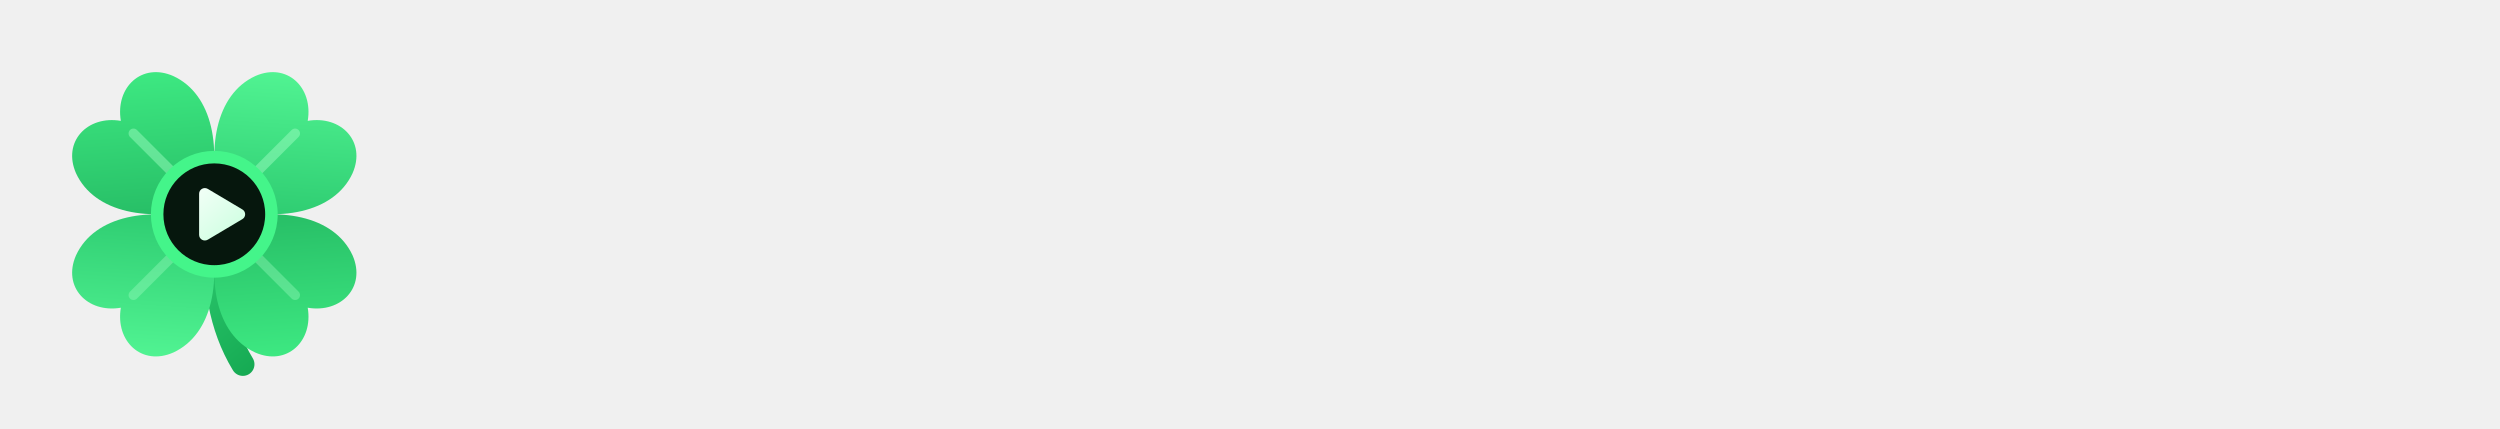
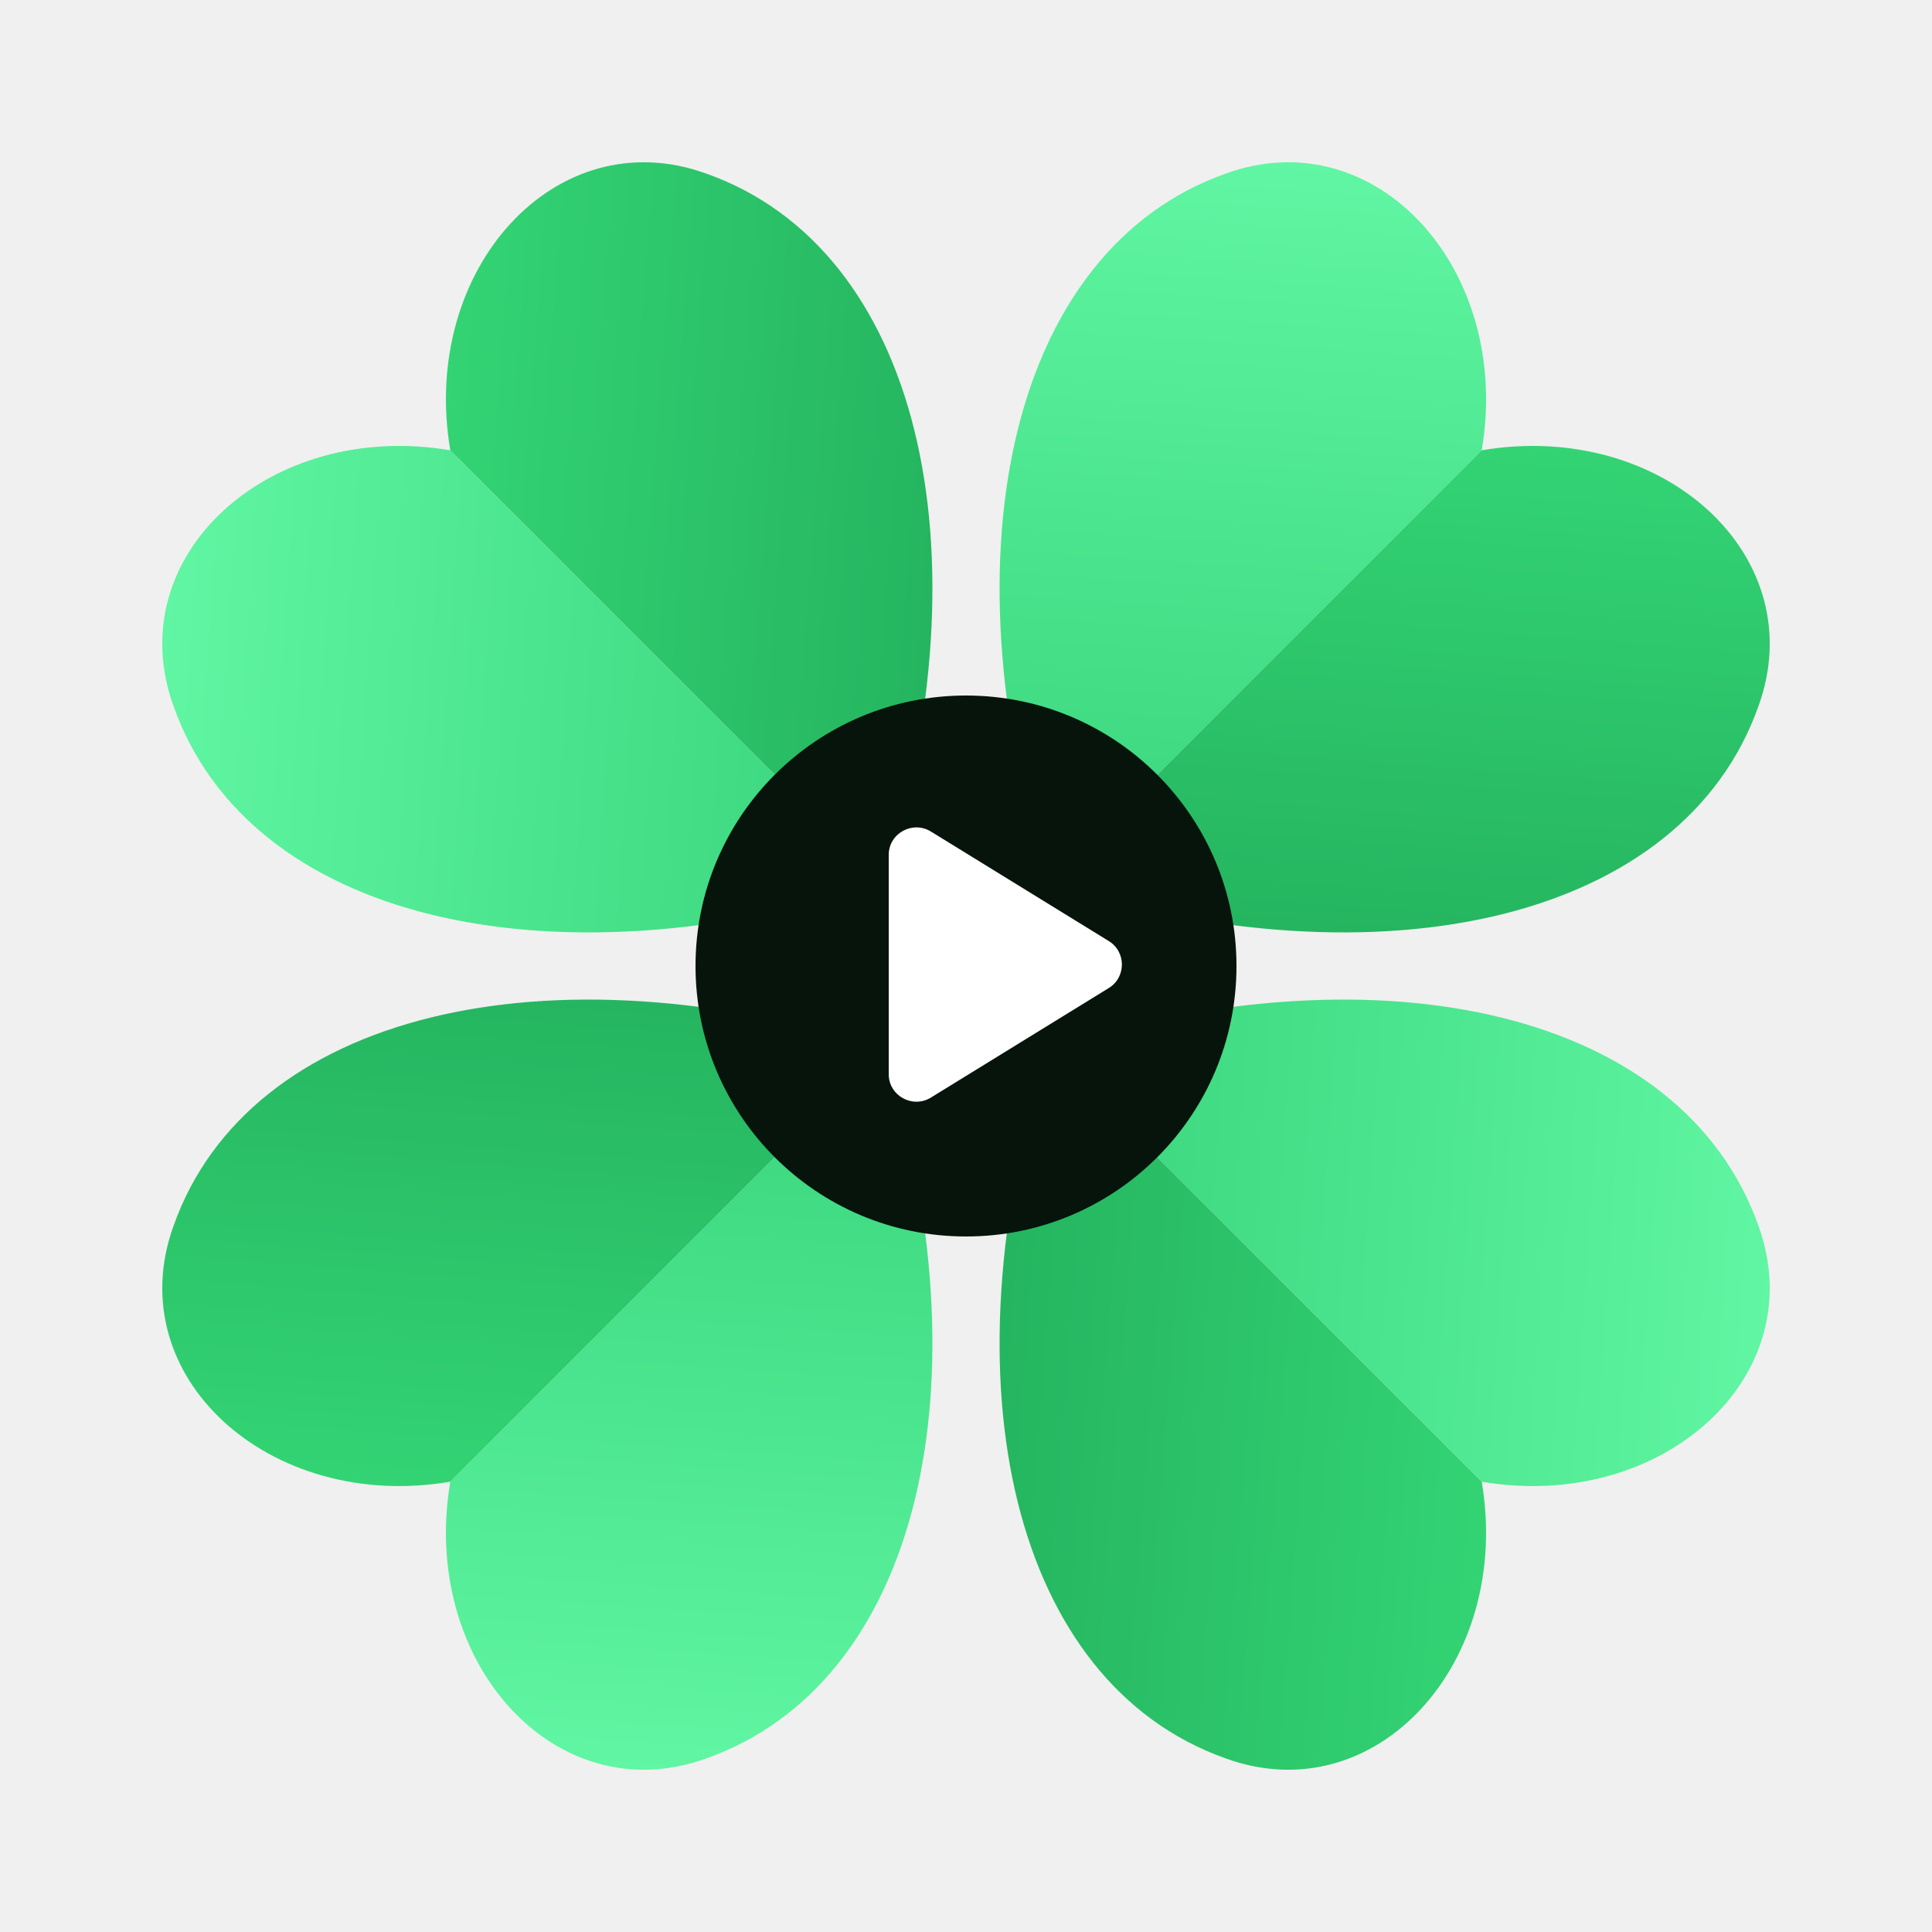
- <svg xmlns="http://www.w3.org/2000/svg" width="280" height="48" viewBox="0 0 280 48" fill="none">
+ <svg xmlns="http://www.w3.org/2000/svg" width="48" height="48" viewBox="0 0 40 40" fill="none">
  <defs>
-     <linearGradient id="clover-leaf-main" x1="6" y1="4" x2="34" y2="36" gradientUnits="userSpaceOnUse">
-       <stop offset="0%" stop-color="#5BFF9C" />
-       <stop offset="50%" stop-color="#2ECC71" />
-       <stop offset="100%" stop-color="#0E9F49" />
+     <linearGradient id="cpg-lit" x1="6" y1="4" x2="34" y2="36" gradientUnits="userSpaceOnUse">
+       <stop offset="0%" stop-color="#6BFFAE" />
+       <stop offset="55%" stop-color="#2ECC71" />
+       <stop offset="100%" stop-color="#109848" />
    </linearGradient>
-     <linearGradient id="clover-leaf-alt" x1="34" y1="4" x2="6" y2="36" gradientUnits="userSpaceOnUse">
-       <stop offset="0%" stop-color="#44F58A" />
-       <stop offset="55%" stop-color="#24B862" />
-       <stop offset="100%" stop-color="#0A7E38" />
-     </linearGradient>
-     <linearGradient id="clover-play-grad" x1="16" y1="15" x2="25" y2="25" gradientUnits="userSpaceOnUse">
-       <stop offset="0%" stop-color="#FFFFFF" />
-       <stop offset="100%" stop-color="#B8FFD3" />
+     <linearGradient id="cpg-shade" x1="8" y1="6" x2="32" y2="34" gradientUnits="userSpaceOnUse">
+       <stop offset="0%" stop-color="#3CE882" />
+       <stop offset="100%" stop-color="#0B7A38" />
    </linearGradient>
  </defs>
-   <g transform="translate(4, 4)">
-     <path d="M20 22C20 27.8 20.6 32.5 23.2 36.8" stroke="url(#clover-leaf-main)" stroke-width="2.6" stroke-linecap="round" />
-     <g transform="rotate(45 20 20)">
-       <path d="M20 18.8C14.2 15.6 10.6 10.4 12.3 5.8C13.7 2.2 17.8 2.1 20 5.2C22.2 2.1 26.3 2.2 27.7 5.8C29.4 10.4 25.8 15.6 20 18.8Z" fill="url(#clover-leaf-main)" />
-       <path d="M20 16.5V7.2" stroke="#A6FFC7" stroke-opacity="0.45" stroke-width="1.1" stroke-linecap="round" />
-     </g>
-     <g transform="rotate(135 20 20)">
-       <path d="M20 18.8C14.2 15.6 10.6 10.4 12.3 5.8C13.7 2.2 17.8 2.1 20 5.2C22.2 2.1 26.3 2.2 27.7 5.8C29.4 10.4 25.8 15.6 20 18.8Z" fill="url(#clover-leaf-alt)" />
-       <path d="M20 16.5V7.2" stroke="#A6FFC7" stroke-opacity="0.35" stroke-width="1.1" stroke-linecap="round" />
-     </g>
-     <g transform="rotate(225 20 20)">
-       <path d="M20 18.8C14.2 15.6 10.6 10.4 12.3 5.8C13.7 2.2 17.8 2.1 20 5.2C22.2 2.1 26.3 2.2 27.7 5.8C29.4 10.4 25.8 15.6 20 18.8Z" fill="url(#clover-leaf-main)" />
-       <path d="M20 16.5V7.2" stroke="#A6FFC7" stroke-opacity="0.35" stroke-width="1.1" stroke-linecap="round" />
-     </g>
-     <g transform="rotate(315 20 20)">
-       <path d="M20 18.8C14.2 15.6 10.6 10.4 12.3 5.8C13.7 2.2 17.8 2.1 20 5.2C22.2 2.1 26.3 2.2 27.7 5.8C29.4 10.4 25.8 15.6 20 18.8Z" fill="url(#clover-leaf-alt)" />
-       <path d="M20 16.5V7.2" stroke="#A6FFC7" stroke-opacity="0.45" stroke-width="1.1" stroke-linecap="round" />
-     </g>
-     <circle cx="20" cy="20" r="6.4" fill="#06170D" stroke="#44F58A" stroke-width="1.4" />
-     <path d="M18.3 16.9C18.3 16.4 18.85 16.1 19.28 16.36L23.15 18.66C23.56 18.9 23.56 19.5 23.15 19.74L19.28 22.04C18.85 22.3 18.3 22 18.3 21.5V16.9Z" transform="translate(0 0.8)" fill="url(#clover-play-grad)" />
+   <g transform="rotate(45 20 20)">
+     <path d="M20 17.6C13.5 14.2 10.2 8.8 12.2 4.6C13.6 1.6 17.8 1.8 20 4.9V17.6Z" fill="url(#cpg-lit)" />
+     <path d="M20 17.6C26.5 14.2 29.8 8.8 27.8 4.6C26.4 1.6 22.2 1.8 20 4.9V17.6Z" fill="url(#cpg-shade)" />
  </g>
+   <g transform="rotate(135 20 20)">
+     <path d="M20 17.6C13.5 14.2 10.2 8.8 12.2 4.6C13.6 1.6 17.8 1.8 20 4.9V17.6Z" fill="url(#cpg-lit)" />
+     <path d="M20 17.6C26.5 14.2 29.8 8.8 27.8 4.6C26.4 1.6 22.2 1.8 20 4.9V17.6Z" fill="url(#cpg-shade)" />
+   </g>
+   <g transform="rotate(225 20 20)">
+     <path d="M20 17.6C13.5 14.2 10.2 8.8 12.2 4.6C13.6 1.6 17.8 1.8 20 4.9V17.6Z" fill="url(#cpg-lit)" />
+     <path d="M20 17.6C26.5 14.2 29.8 8.8 27.8 4.6C26.4 1.6 22.2 1.8 20 4.9V17.6Z" fill="url(#cpg-shade)" />
+   </g>
+   <g transform="rotate(315 20 20)">
+     <path d="M20 17.6C13.5 14.2 10.2 8.8 12.2 4.6C13.6 1.6 17.8 1.8 20 4.9V17.6Z" fill="url(#cpg-lit)" />
+     <path d="M20 17.6C26.5 14.2 29.8 8.8 27.8 4.6C26.4 1.6 22.2 1.8 20 4.9V17.6Z" fill="url(#cpg-shade)" />
+   </g>
+   <circle cx="20" cy="20" r="5.6" fill="#06140C" />
+   <path d="M18.4 17.1C18.4 16.65 18.9 16.38 19.28 16.62L22.95 18.88C23.32 19.1 23.32 19.64 22.95 19.86L19.28 22.12C18.9 22.36 18.4 22.09 18.4 21.64V17.1Z" transform="translate(0 0.6)" fill="#FFFFFF" />
</svg>
